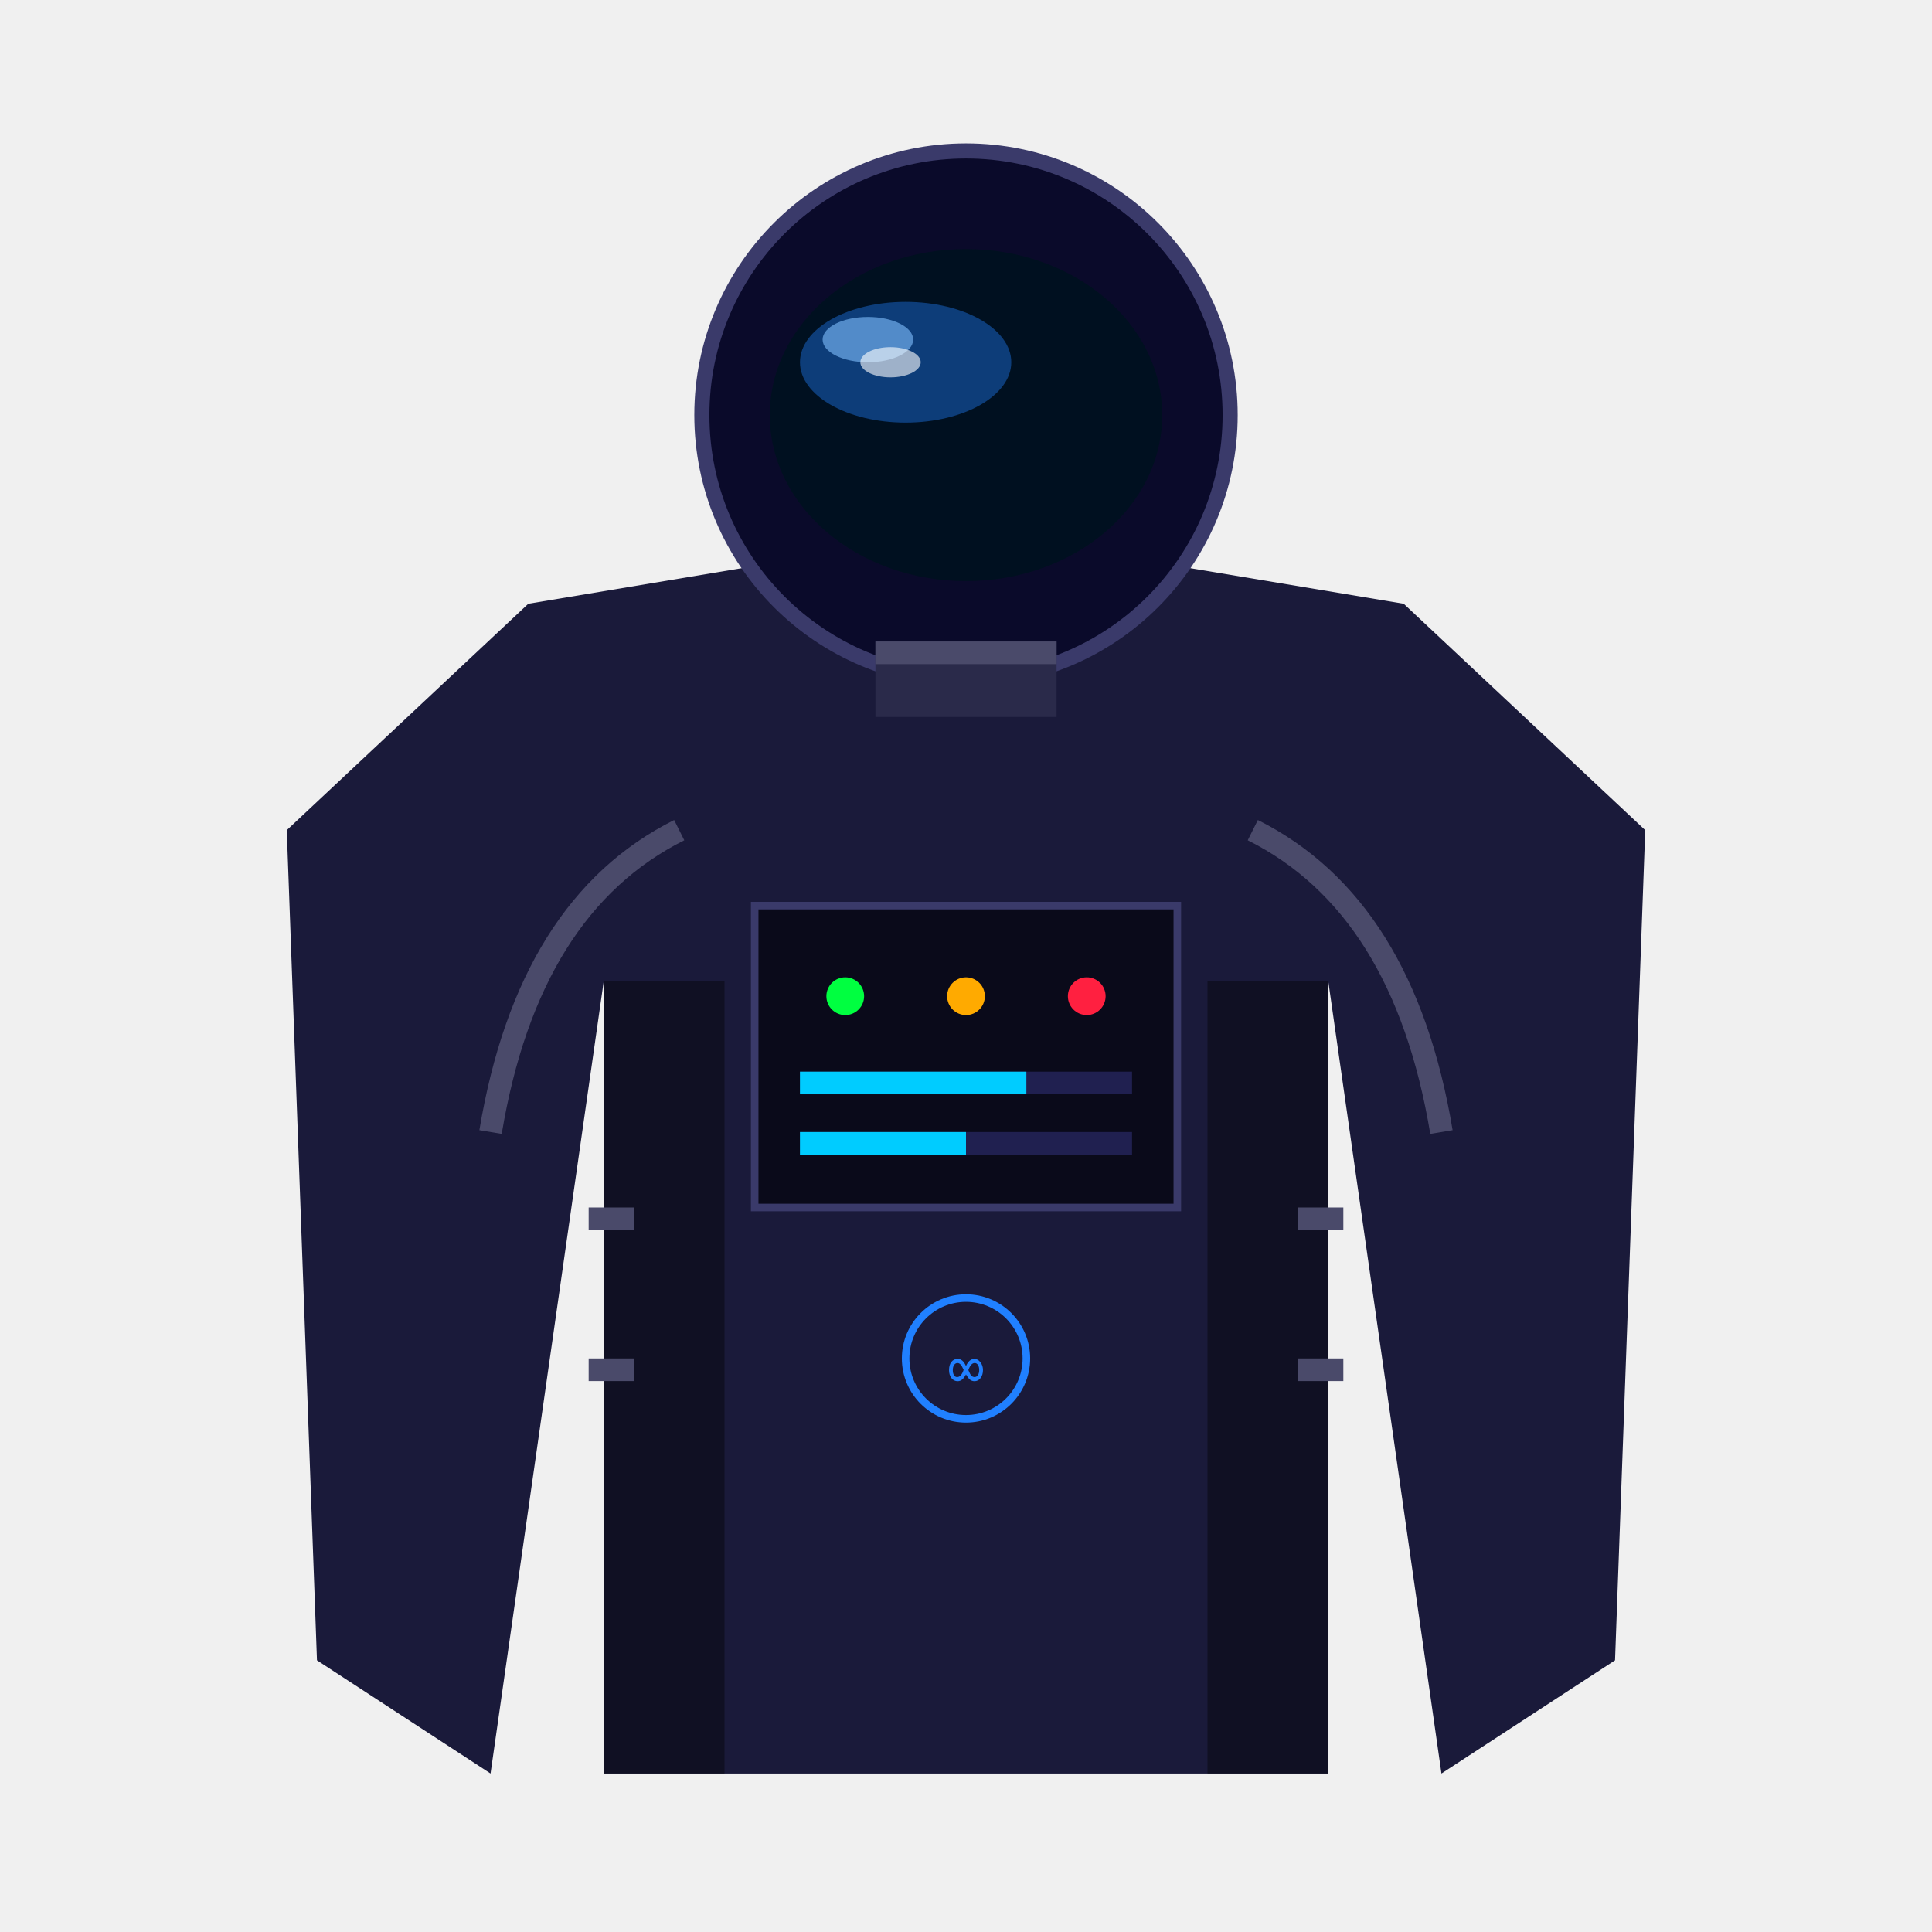
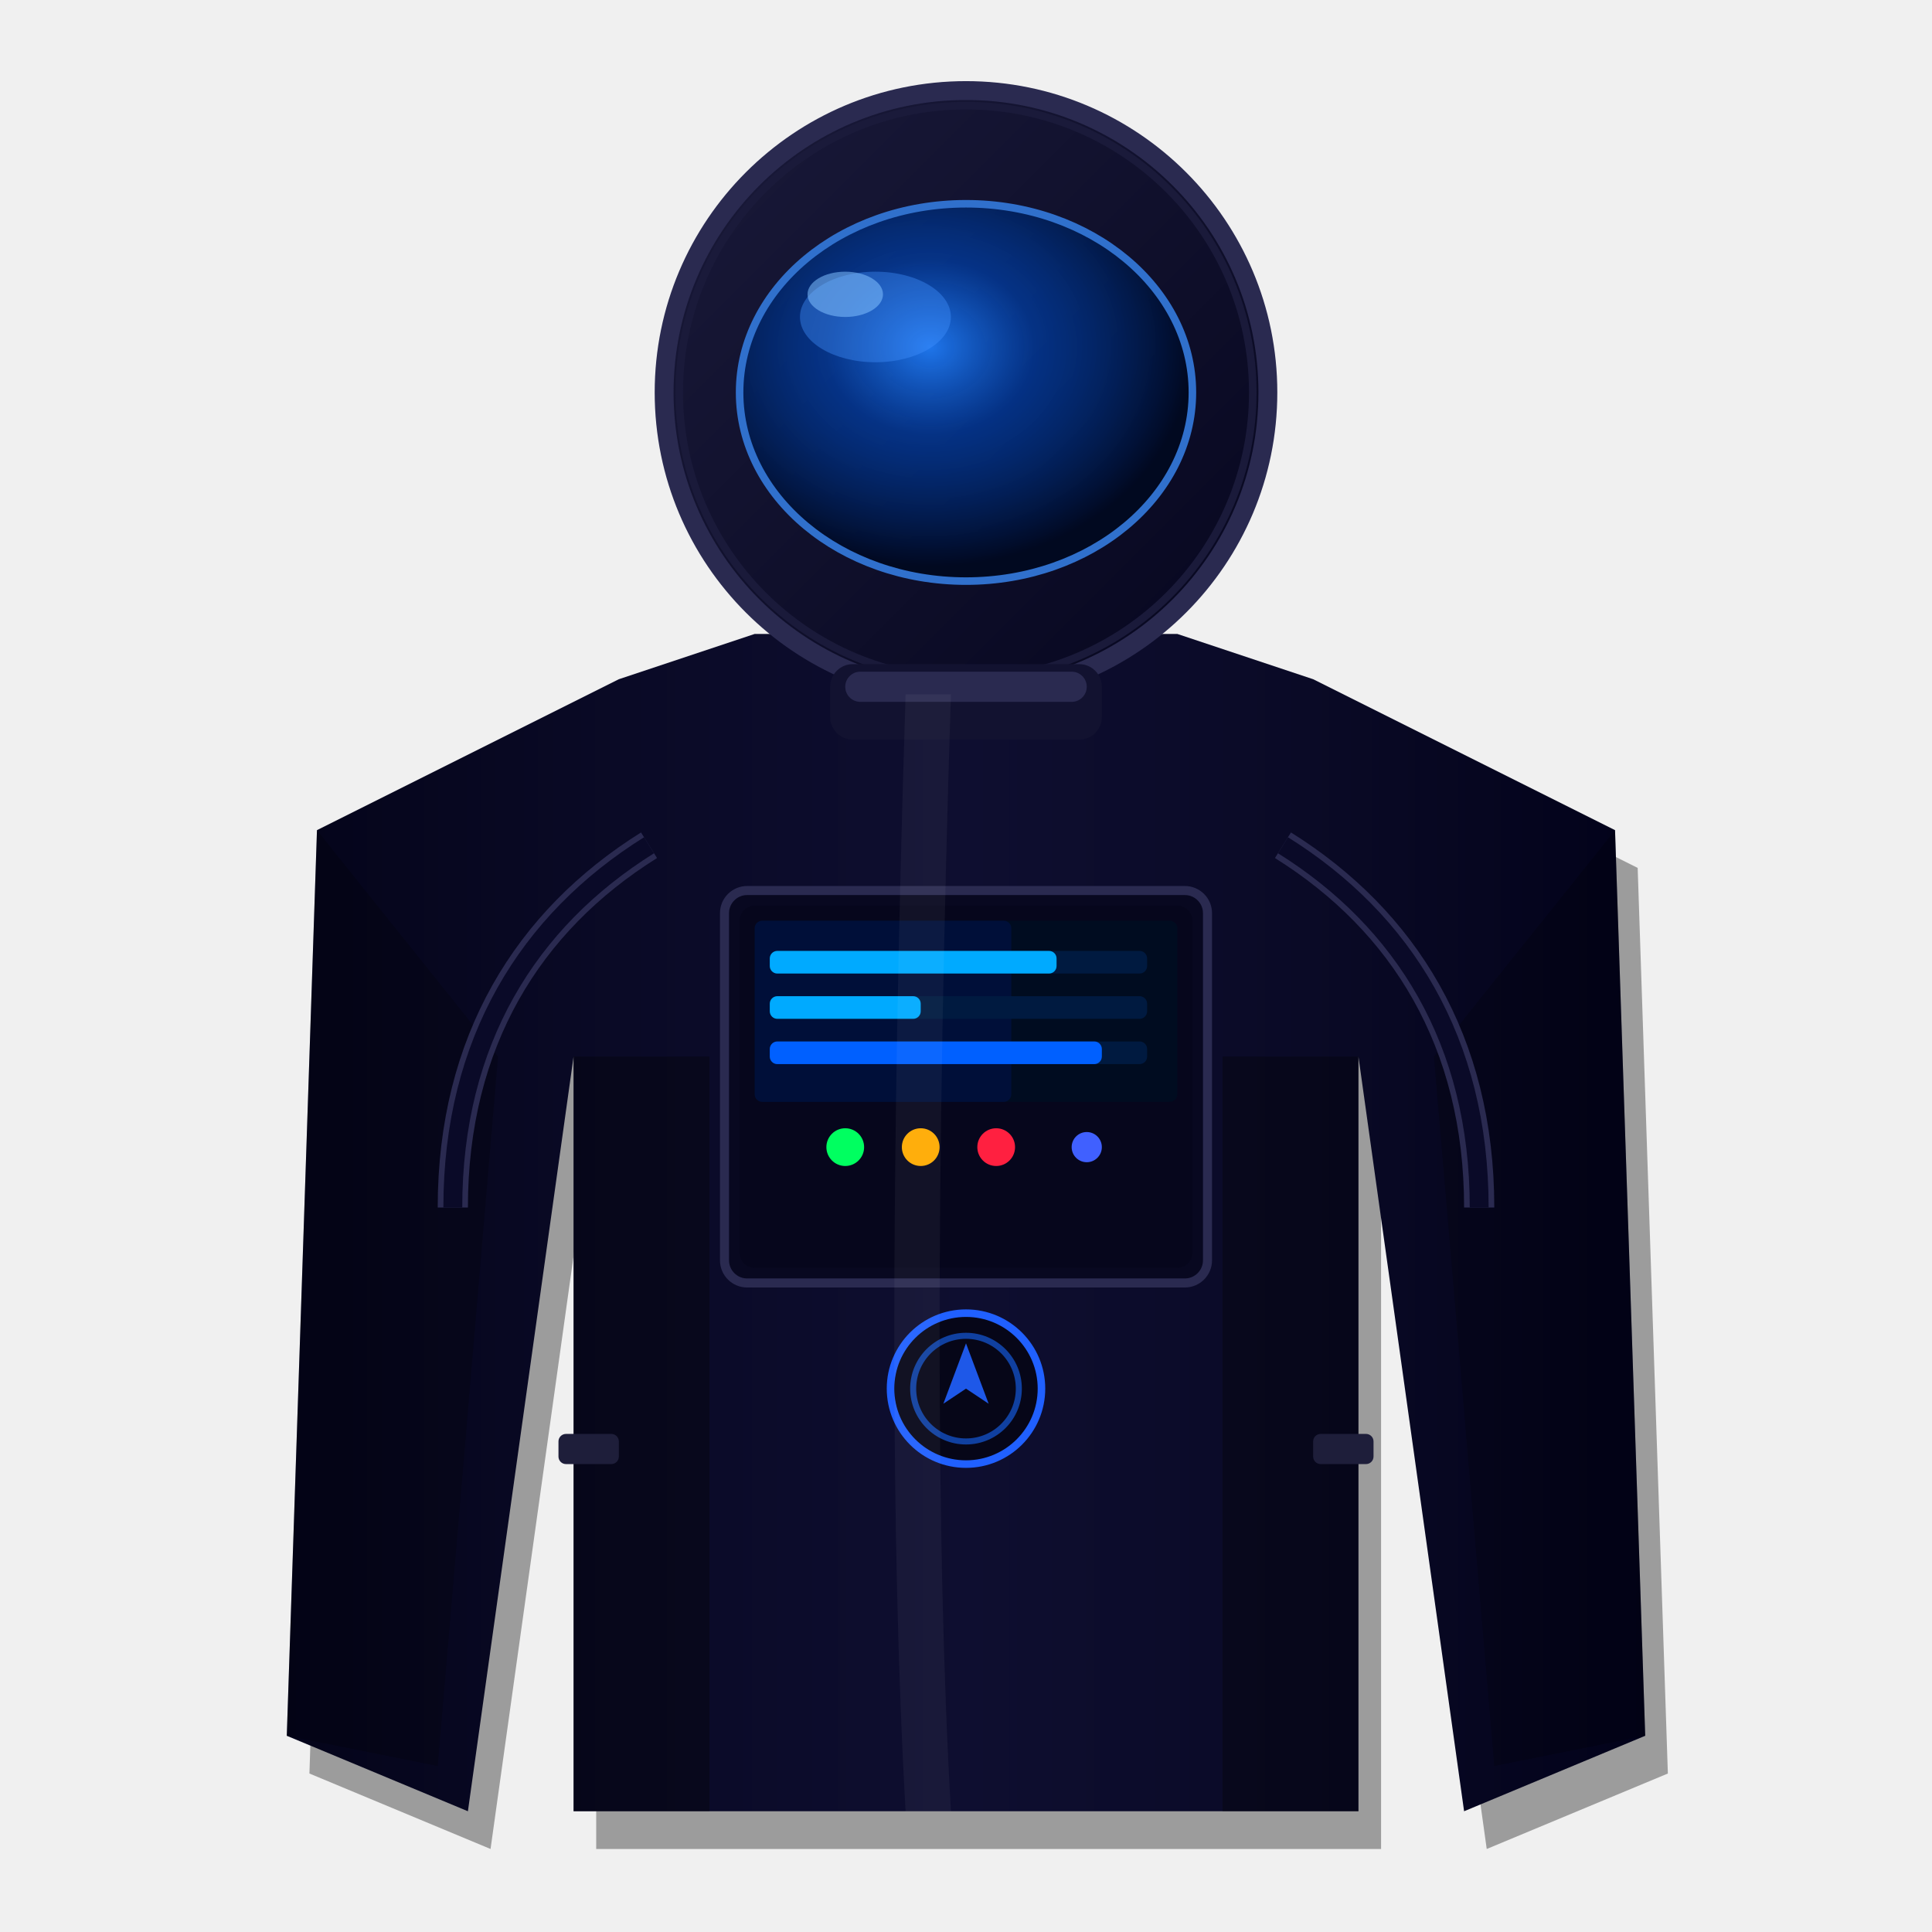
<svg xmlns="http://www.w3.org/2000/svg" width="256" height="256" viewBox="0 0 256 256">
-   <path d="M 70 80 L 38 110 L 42 220 L 65 235 L 80 130 L 80 235 L 176 235 L 176 130 L 191 235 L 214 220 L 218 110 L 186 80 L 156 75 L 100 75 Z" fill="#1A1A3A" />
-   <path d="M 80 130 L 80 235 L 96 235 L 96 130 Z" fill="#000000" opacity="0.4" />
-   <path d="M 176 130 L 176 235 L 160 235 L 160 130 Z" fill="#000000" opacity="0.4" />
-   <circle cx="128" cy="55" r="35" fill="#0A0A2A" />
-   <circle cx="128" cy="55" r="35" fill="none" stroke="#3A3A6A" stroke-width="2" />
-   <ellipse cx="128" cy="55" rx="26" ry="22" fill="#001020" />
-   <ellipse cx="120" cy="48" rx="14" ry="8" fill="#2080FF" opacity="0.4" />
-   <ellipse cx="115" cy="45" rx="6" ry="3" fill="#80C0FF" opacity="0.6" />
-   <rect x="116" y="85" width="24" height="10" fill="#2A2A4A" />
-   <rect x="116" y="85" width="24" height="3" fill="#4A4A6A" />
-   <rect x="100" y="120" width="56" height="40" fill="#0A0A1A" stroke="#3A3A6A" stroke-width="1" />
-   <circle cx="112" cy="132" r="2.5" fill="#00FF40" />
-   <circle cx="128" cy="132" r="2.5" fill="#FFAA00" />
-   <circle cx="144" cy="132" r="2.5" fill="#FF2040" />
-   <rect x="106" y="142" width="44" height="3" fill="#202050" />
-   <rect x="106" y="142" width="30" height="3" fill="#00CCFF" />
-   <rect x="106" y="150" width="44" height="3" fill="#202050" />
-   <rect x="106" y="150" width="22" height="3" fill="#00CCFF" />
-   <path d="M 90 110 Q 70 120 65 150" stroke="#4A4A6A" stroke-width="3" fill="none" />
-   <path d="M 166 110 Q 186 120 191 150" stroke="#4A4A6A" stroke-width="3" fill="none" />
-   <circle cx="128" cy="180" r="8" fill="none" stroke="#2080FF" stroke-width="1" />
-   <text x="128" y="184" font-family="monospace" font-size="8" fill="#2080FF" text-anchor="middle">∞</text>
-   <rect x="78" y="160" width="6" height="3" fill="#4A4A6A" />
-   <rect x="172" y="160" width="6" height="3" fill="#4A4A6A" />
-   <rect x="78" y="180" width="6" height="3" fill="#4A4A6A" />
-   <rect x="172" y="180" width="6" height="3" fill="#4A4A6A" />
-   <ellipse cx="118" cy="48" rx="4" ry="2" fill="#FFFFFF" opacity="0.6" />
+   <defs>
+     <linearGradient id="vg" x1="0%" y1="0%" x2="100%" y2="0%">
+       <stop offset="0%" stop-color="#04041A" />
+       <stop offset="25%" stop-color="#0A0A26" />
+       <stop offset="50%" stop-color="#0E0E30" />
+       <stop offset="75%" stop-color="#0A0A26" />
+       <stop offset="100%" stop-color="#02021A" />
+     </linearGradient>
+     <radialGradient id="visor" cx="42%" cy="38%" r="58%">
+       <stop offset="0%" stop-color="#2080FF" stop-opacity="0.9" />
+       <stop offset="40%" stop-color="#0040AA" stop-opacity="0.7" />
+       <stop offset="100%" stop-color="#000820" stop-opacity="0.95" />
+     </radialGradient>
+     <linearGradient id="helmet_g" x1="0%" y1="0%" x2="100%" y2="100%">
+       <stop offset="0%" stop-color="#1A1A3A" />
+       <stop offset="100%" stop-color="#06061E" />
+     </linearGradient>
+     <linearGradient id="blue_edge" x1="0%" y1="0%" x2="100%" y2="0%">
+       <stop offset="0%" stop-color="#2060FF" stop-opacity="0" />
+       <stop offset="50%" stop-color="#2060FF" stop-opacity="0.5" />
+       <stop offset="100%" stop-color="#2060FF" stop-opacity="0" />
+     </linearGradient>
+   </defs>
+   <path d="M82,90 L42,110 L38,230 L62,240 L76,140 L76,240 L180,240 L180,140 L194,240 L218,230 L214,110 L174,90 L156,84 L100,84 Z" fill="#000" opacity="0.35" transform="translate(3,5)" />
+   <path d="M82,90 L42,110 L38,230 L62,240 L76,140 L76,240 L180,240 L180,140 L194,240 L218,230 L214,110 L174,90 L156,84 L100,84 Z" fill="url(#vg)" />
+   <path d="M76,140 L76,240 L94,240 L94,140 Z" fill="#000" opacity="0.3" />
+   <path d="M180,140 L180,240 L162,240 L162,140 Z" fill="#000" opacity="0.3" />
+   <path d="M42,110 L38,230 L58,234 L66,140 Z" fill="#000" opacity="0.2" />
+   <path d="M214,110 L218,230 L198,234 L190,140 Z" fill="#000" opacity="0.2" />
+   <circle cx="128" cy="52" r="40" fill="url(#helmet_g)" />
+   <circle cx="128" cy="52" r="40" fill="none" stroke="#2A2A50" stroke-width="2.5" />
+   <circle cx="128" cy="52" r="38" fill="none" stroke="#1A1A3A" stroke-width="1" />
+   <ellipse cx="128" cy="52" rx="30" ry="25" fill="url(#visor)" />
+   <ellipse cx="116" cy="42" rx="10" ry="6" fill="#4090FF" opacity="0.4" />
+   <ellipse cx="112" cy="39" rx="5" ry="3" fill="#80C0FF" opacity="0.55" />
+   <ellipse cx="128" cy="52" rx="30" ry="25" fill="none" stroke="#3070CC" stroke-width="1" />
+   <rect x="110" y="88" width="36" height="10" rx="3" fill="#121230" />
+   <rect x="112" y="89" width="32" height="4" rx="2" fill="#2A2A50" />
+   <rect x="96" y="118" width="64" height="52" rx="3" fill="#080820" stroke="#2A2A50" stroke-width="1.2" />
+   <rect x="98" y="120" width="60" height="48" rx="2" fill="#06061C" />
+   <rect x="100" y="122" width="56" height="24" rx="1" fill="#000C20" />
+   <rect x="100" y="122" width="34" height="24" rx="1" fill="#001040" opacity="0.8" />
+   <rect x="102" y="126" width="50" height="3" rx="1" fill="#001A40" />
+   <rect x="102" y="126" width="38" height="3" rx="1" fill="#00AAFF" />
+   <rect x="102" y="132" width="50" height="3" rx="1" fill="#001A40" />
+   <rect x="102" y="132" width="20" height="3" rx="1" fill="#00AAFF" />
+   <rect x="102" y="138" width="50" height="3" rx="1" fill="#001A40" />
+   <rect x="102" y="138" width="44" height="3" rx="1" fill="#0060FF" />
+   <circle cx="112" cy="152" r="2.5" fill="#00FF60" />
+   <circle cx="122" cy="152" r="2.5" fill="#FFAA00" />
+   <circle cx="132" cy="152" r="2.5" fill="#FF2040" />
+   <circle cx="144" cy="152" r="2" fill="#4060FF" />
+   <path d="M86,112 C70,122 60,138 60,160" stroke="#2A2A50" stroke-width="4" fill="none" />
+   <path d="M86,112 C70,122 60,138 60,160" stroke="#0A0A28" stroke-width="2.5" fill="none" />
+   <path d="M170,112 C186,122 196,138 196,160" stroke="#2A2A50" stroke-width="4" fill="none" />
+   <path d="M170,112 C186,122 196,138 196,160" stroke="#0A0A28" stroke-width="2.5" fill="none" />
+   <circle cx="128" cy="184" r="10" fill="#060618" stroke="#2060FF" stroke-width="1" />
+   <circle cx="128" cy="184" r="7" fill="none" stroke="#1040A0" stroke-width="0.8" />
+   <path d="M128,178 L131,186 L128,184 L125,186 Z" fill="#2060FF" opacity="0.9" />
+   <rect x="74" y="190" width="8" height="4" rx="1" fill="#1E1E3A" />
+   <rect x="174" y="190" width="8" height="4" rx="1" fill="#1E1E3A" />
+   <path d="M62,240 L194,240" stroke="url(#blue_edge)" stroke-width="2" fill="none" />
+   <path d="M120,92 C118,155 118,205 120,240 L126,240 C124,205 124,155 126,92 Z" fill="#FFFFFF" opacity="0.05" />
</svg>
